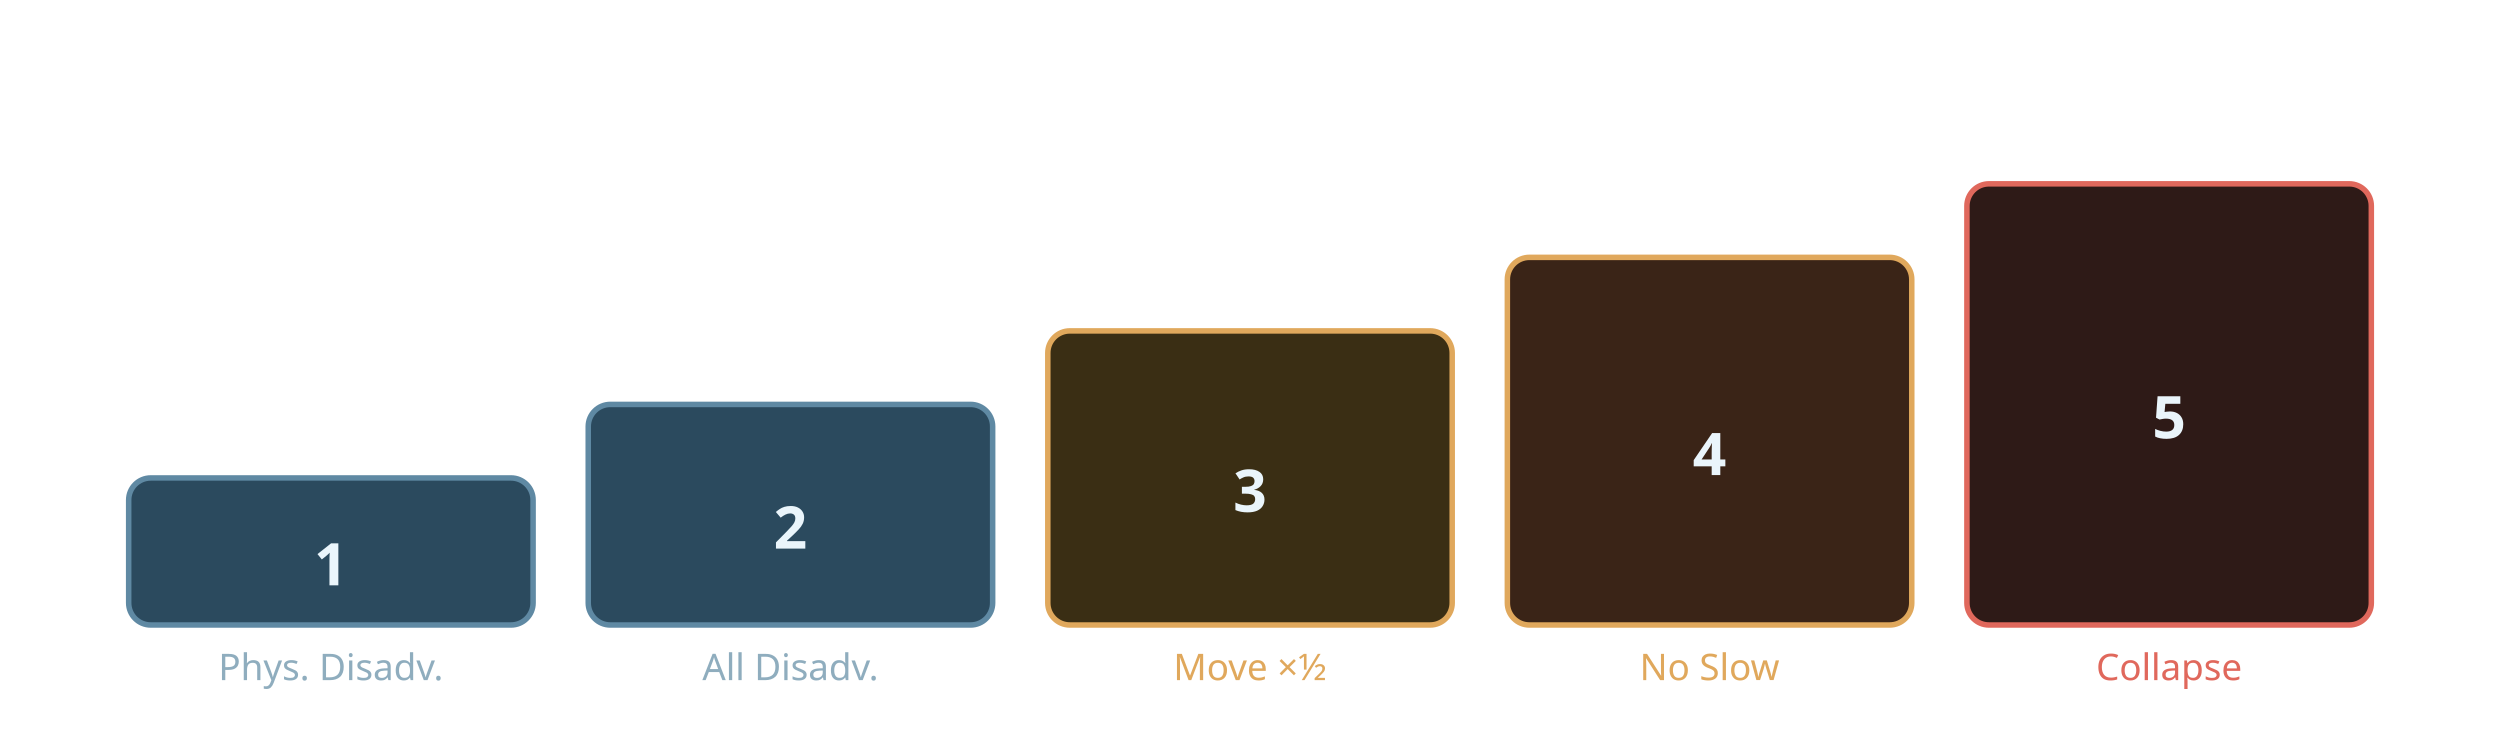
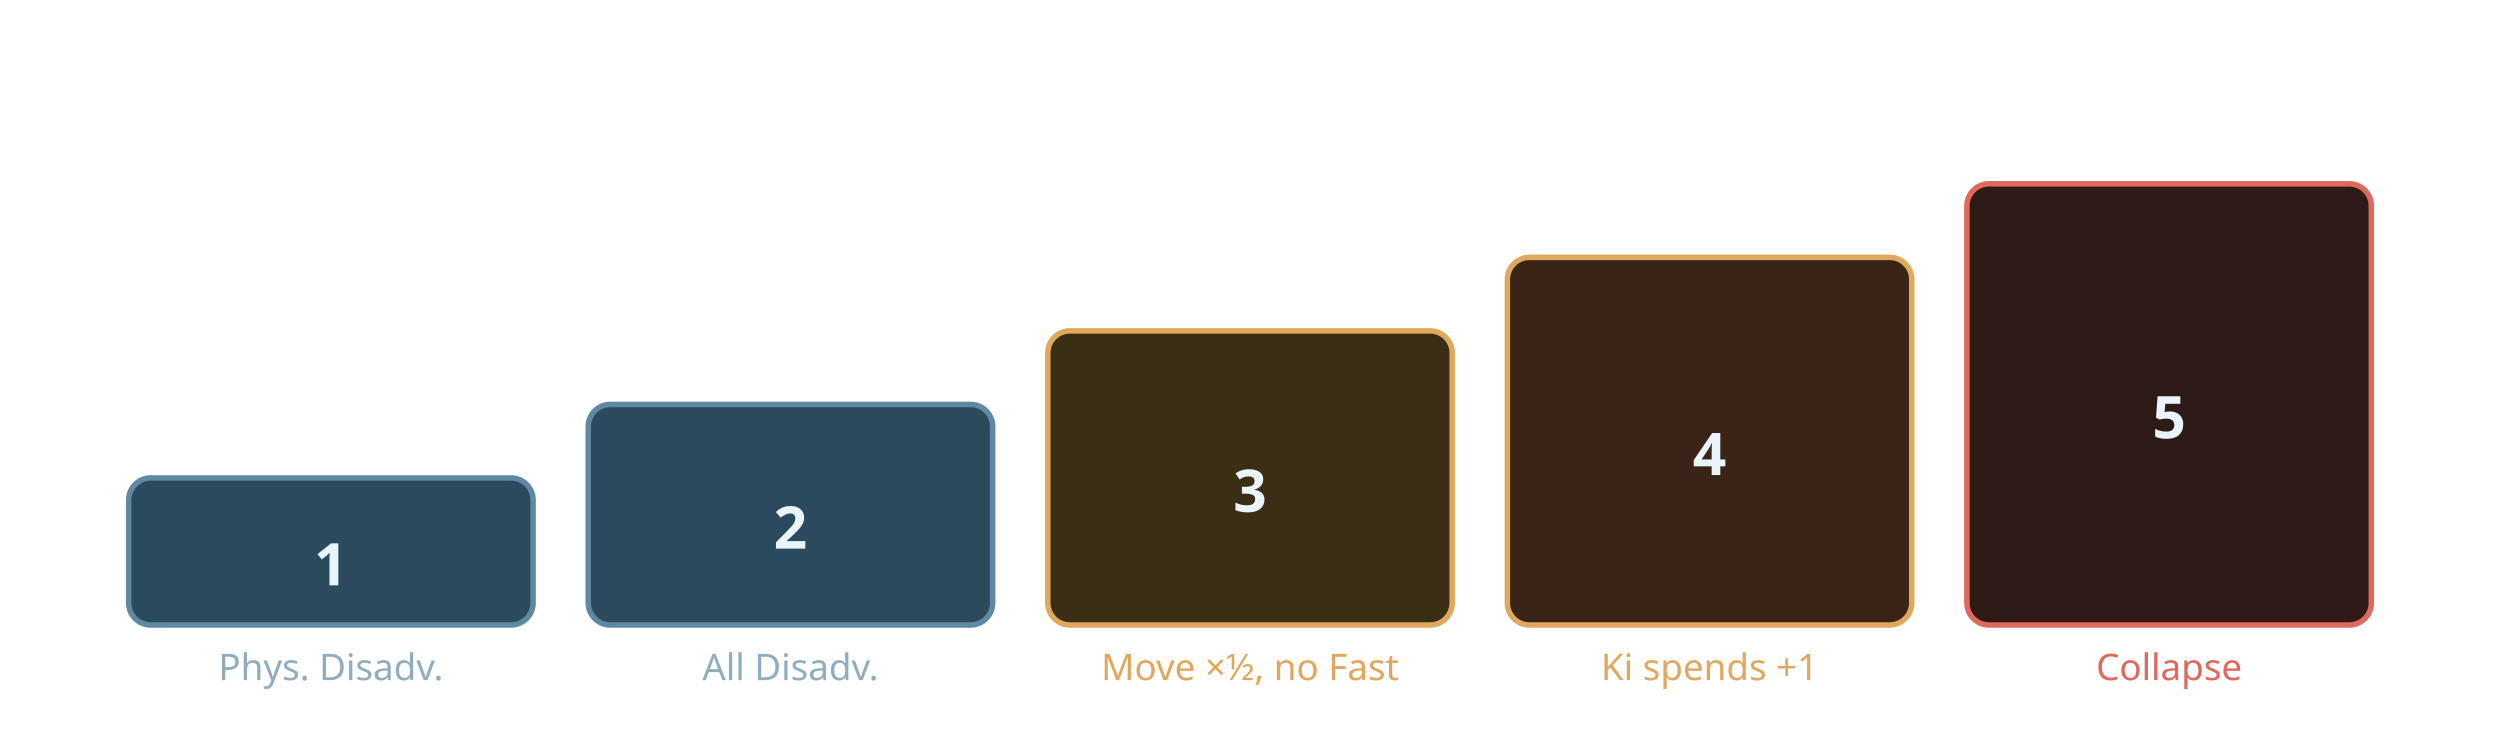
<svg xmlns="http://www.w3.org/2000/svg" width="680" height="200" viewBox="0 0 680 200" role="img">
  <rect x="35" y="130" width="110" height="40" rx="6" fill="#2b4a5e" stroke="#5f89a3" stroke-width="1.5" />
  <text x="90" y="153" text-anchor="middle" dominant-baseline="central" font-family="sans-serif" font-size="16" font-weight="700" fill="#eaf5fb">1</text>
  <rect x="160" y="110" width="110" height="60" rx="6" fill="#2b4a5e" stroke="#5f89a3" stroke-width="1.5" />
  <text x="215" y="143" text-anchor="middle" dominant-baseline="central" font-family="sans-serif" font-size="16" font-weight="700" fill="#eaf5fb">2</text>
  <rect x="285" y="90" width="110" height="80" rx="6" fill="#3a2e14" stroke="#e0a85c" stroke-width="1.5" />
  <text x="340" y="133" text-anchor="middle" dominant-baseline="central" font-family="sans-serif" font-size="16" font-weight="700" fill="#eaf5fb">3</text>
  <rect x="410" y="70" width="110" height="100" rx="6" fill="#3a2417" stroke="#e0a85c" stroke-width="1.5" />
  <text x="465" y="123" text-anchor="middle" dominant-baseline="central" font-family="sans-serif" font-size="16" font-weight="700" fill="#eaf5fb">4</text>
  <rect x="535" y="50" width="110" height="120" rx="6" fill="#2e1a17" stroke="#e0685c" stroke-width="1.5" />
  <text x="590" y="113" text-anchor="middle" dominant-baseline="central" font-family="sans-serif" font-size="16" font-weight="700" fill="#eaf5fb">5</text>
  <text x="90" y="185" text-anchor="middle" font-family="sans-serif" font-size="10" fill="#8fadbe">Phys. Disadv.</text>
  <text x="215" y="185" text-anchor="middle" font-family="sans-serif" font-size="10" fill="#8fadbe">All Disadv.</text>
-   <text x="340" y="185" text-anchor="middle" font-family="sans-serif" font-size="10" fill="#e0a85c">Move ×½</text>
-   <text x="465" y="185" text-anchor="middle" font-family="sans-serif" font-size="10" fill="#e0a85c">No Slow</text>
+   <text x="340" y="185" text-anchor="middle" font-family="sans-serif" font-size="10" fill="#e0a85c">Move ×½, no Fast</text>
+   <text x="465" y="185" text-anchor="middle" font-family="sans-serif" font-size="10" fill="#e0a85c">Ki spends +1</text>
  <text x="590" y="185" text-anchor="middle" font-family="sans-serif" font-size="10" fill="#e0685c">Collapse</text>
</svg>
